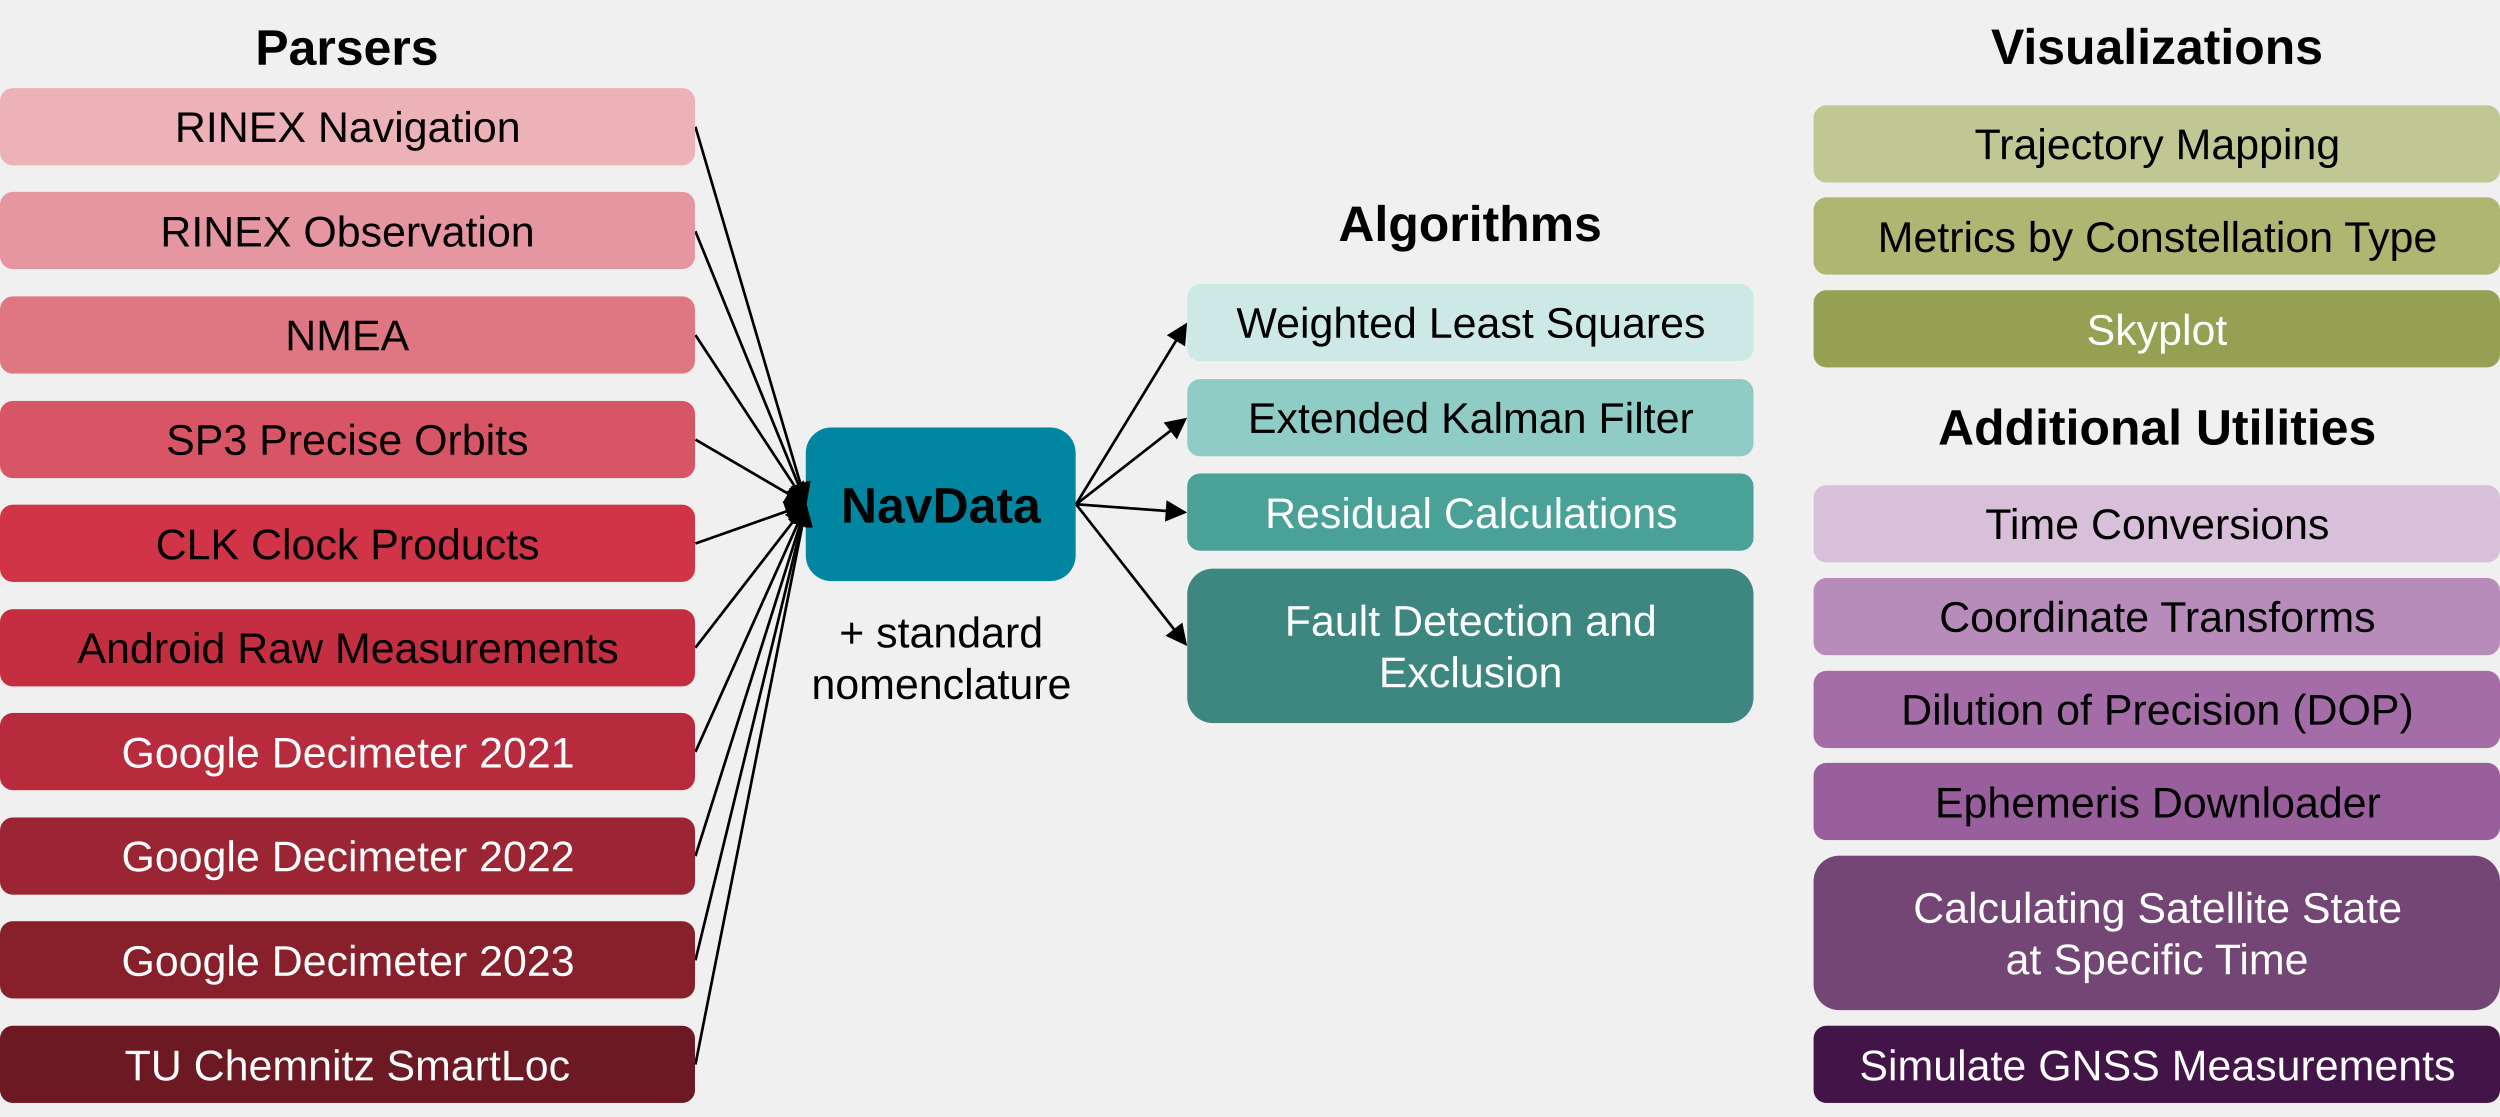
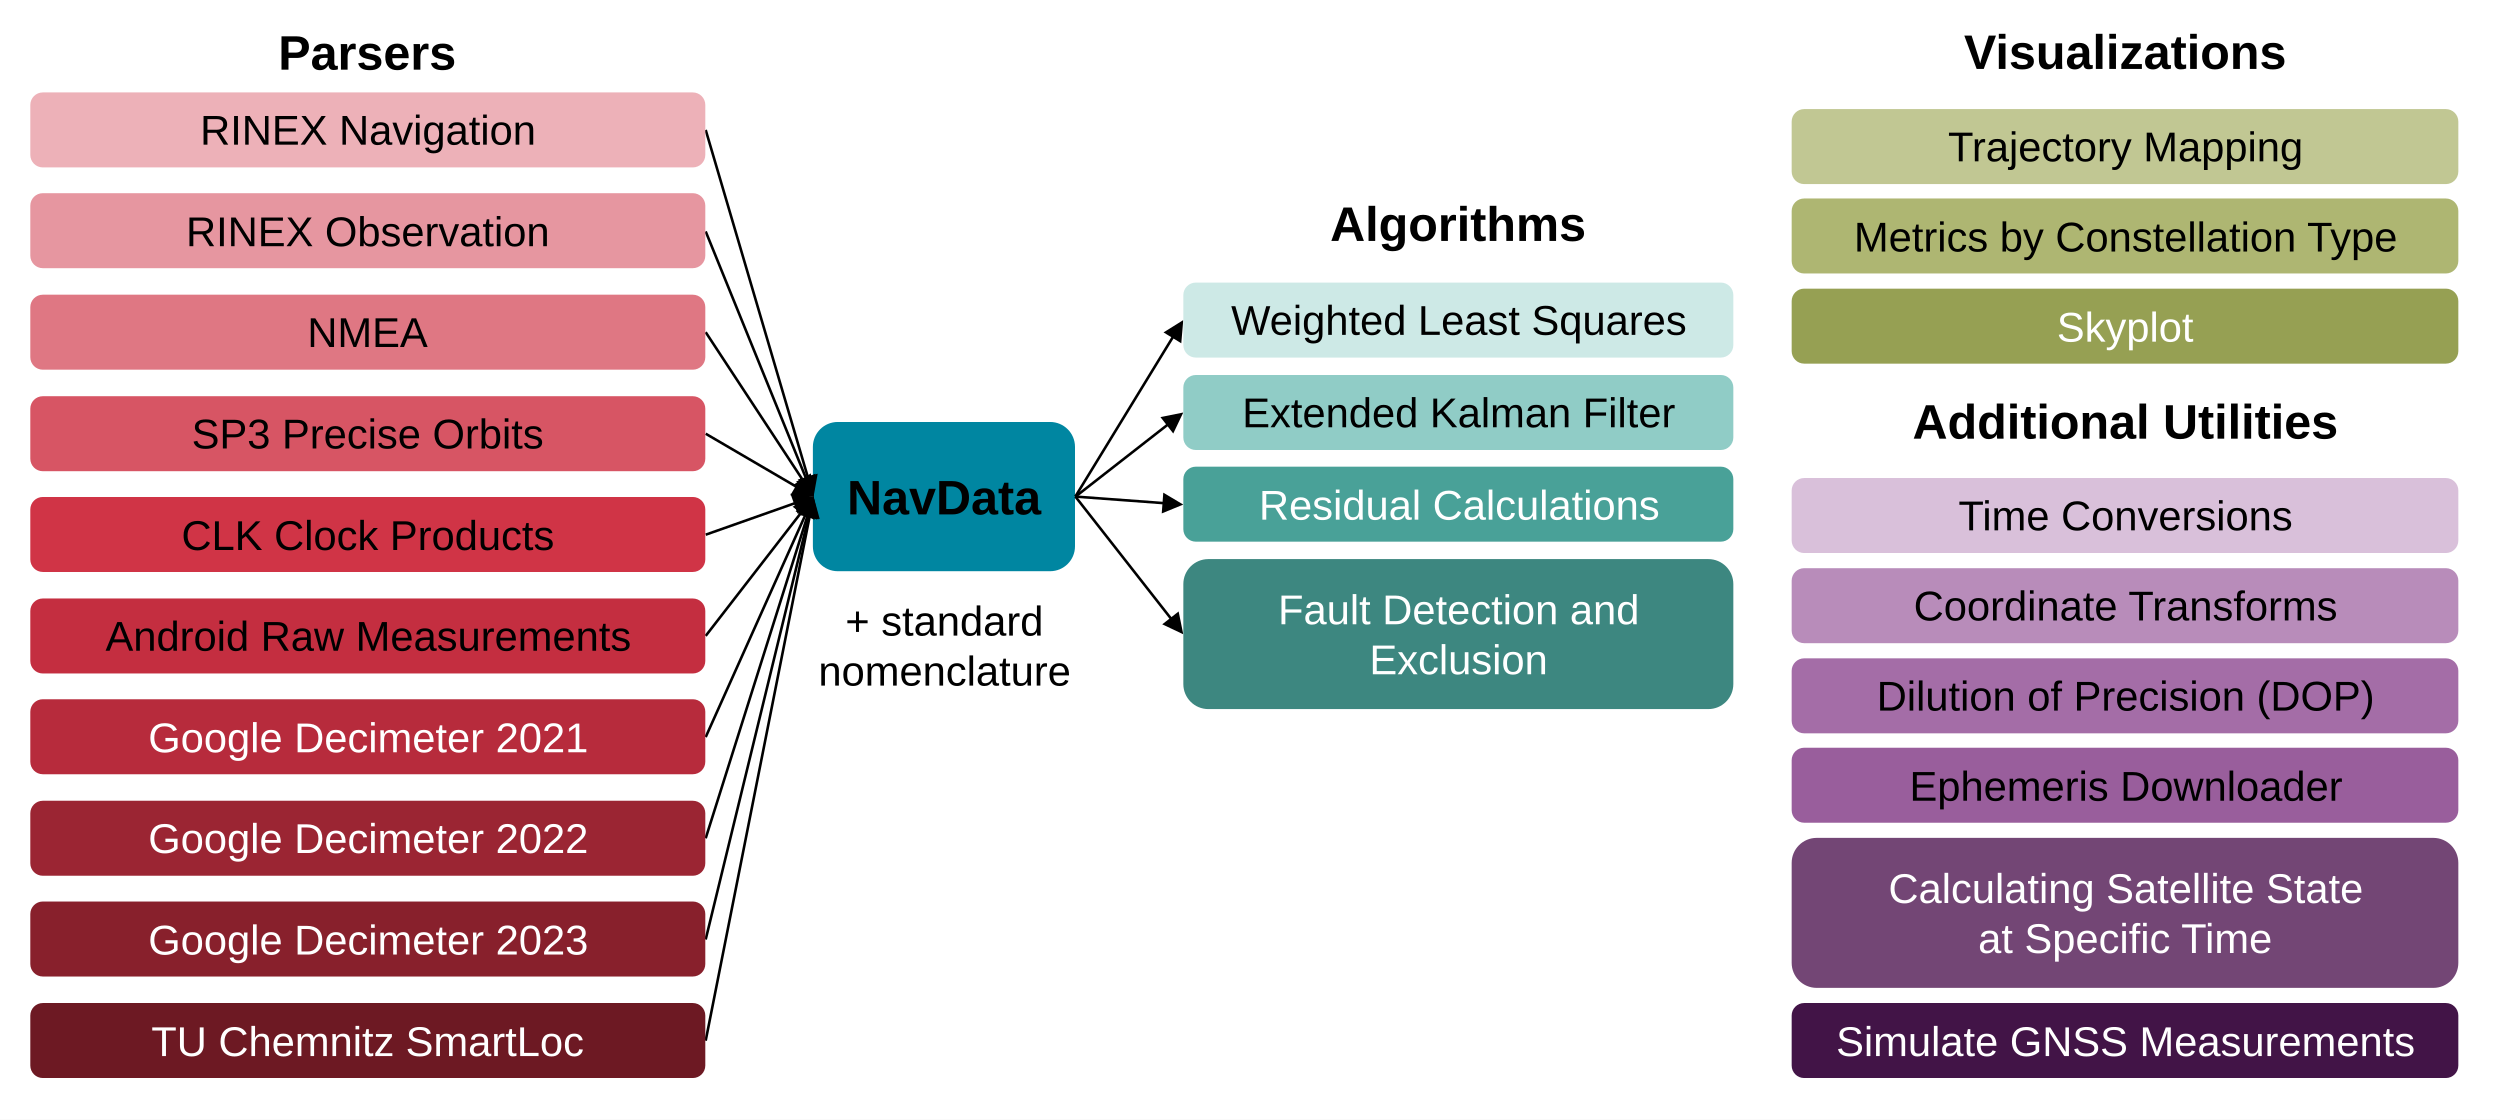
- <svg xmlns="http://www.w3.org/2000/svg" width="3205" height="1431" xml:space="preserve" overflow="hidden">
-   <defs>
-     <clipPath id="clip0">
-       <rect x="40" y="133" width="3205" height="1431" />
-     </clipPath>
-   </defs>
-   <g clip-path="url(#clip0)" transform="translate(-40 -133)">
+ <svg xmlns="http://www.w3.org/2000/svg" width="3300" height="1478" xml:space="preserve" overflow="hidden">
+   <g transform="matrix(1 0 0 1 0 -124)">
+     <rect x="0" y="124" width="3300" height="1478" fill="#FFFFFF" />
    <text font-family="Arial,Arial_MSFontService,sans-serif" font-weight="400" font-size="55" transform="matrix(1 0 0 1 1115.83 963)">+ standard </text>
    <text font-family="Arial,Arial_MSFontService,sans-serif" font-weight="400" font-size="55" transform="matrix(1 0 0 1 1080.3 1029)">nomenclature</text>
    <path d="M1073 713.834C1073 695.7 1087.7 681 1105.83 681L1386.17 681C1404.3 681 1419 695.7 1419 713.834L1419 845.166C1419 863.3 1404.3 878 1386.17 878L1105.83 878C1087.7 878 1073 863.3 1073 845.166Z" fill="#0086A1" fill-rule="evenodd" />
    <text font-family="Arial,Arial_MSFontService,sans-serif" font-weight="700" font-size="64" transform="matrix(1 0 0 1 1118.12 803)">NavData</text>
    <path d="M933.149 295.015 1069.1 757.062 1065.81 758.032 929.851 295.985ZM1079.35 749.269 1073.92 779.532 1052.97 757.032Z" />
    <path d="M932.368 695.016 1055.01 766.739 1053.27 769.706 930.632 697.984ZM1057.13 754.04 1073.92 779.792 1043.24 777.778Z" />
    <path d="M1.568-0.704 134.612 295.836 131.475 297.243-1.568 0.704ZM143.712 286.729 142.424 317.448 118.622 297.986Z" transform="matrix(1 0 0 -1 931.5 1096.95)" />
    <path d="M1.639-0.518 137.162 428.658 133.884 429.693-1.639 0.518ZM147.255 420.664 142.424 451.028 121.031 428.945Z" transform="matrix(1 0 0 -1 931.5 1230.53)" />
    <path d="M1.67-0.407 138.669 561.935 135.33 562.749-1.67 0.407ZM149.274 554.635 142.424 584.608 122.556 561.144Z" transform="matrix(1 0 0 -1 931.5 1364.11)" />
    <path d="M1.466-0.897 131.933 212.424 129.001 214.218-1.466 0.897ZM139.806 202.237 142.424 232.871 116.346 216.585Z" transform="matrix(1 0 0 -1 1419.5 779.371)" />
    <path d="M1.058-1.355 125.416 95.707 123.301 98.417-1.058 1.355ZM129.206 83.403 142.424 111.162 112.285 105.082Z" transform="matrix(1 0 0 -1 1419.5 779.663)" />
    <path d="M1419.63 777.786 1539.2 786.64 1538.94 790.068 1419.37 781.214ZM1535.51 774.303 1561.92 790.047 1533.48 801.728Z" />
    <path d="M1420.85 778.44 1549.14 942.156 1546.44 944.277 1418.15 780.56ZM1555.79 931.128 1561.92 961.255 1534.14 948.09Z" />
    <path d="M1562 635.5C1562 626.388 1569.39 619 1578.5 619L2271.5 619C2280.61 619 2288 626.388 2288 635.5L2288 701.5C2288 710.613 2280.61 718 2271.5 718L1578.5 718C1569.39 718 1562 710.613 1562 701.5Z" fill="#90CCC6" fill-rule="evenodd" />
    <text font-family="Arial,Arial_MSFontService,sans-serif" font-weight="400" font-size="55" transform="matrix(1 0 0 1 1639.77 688)">Extended Kalman Filter</text>
    <path d="M1562 756.5C1562 747.388 1569.39 740 1578.5 740L2271.5 740C2280.61 740 2288 747.388 2288 756.5L2288 822.5C2288 831.613 2280.61 839 2271.5 839L1578.5 839C1569.39 839 1562 831.613 1562 822.5Z" fill="#49A198" fill-rule="evenodd" />
    <text fill="#FFFFFF" font-family="Arial,Arial_MSFontService,sans-serif" font-weight="400" font-size="55" transform="matrix(1 0 0 1 1661.83 810)">Residual Calculations</text>
    <path d="M1562 513.5C1562 504.387 1569.39 497 1578.5 497L2271.5 497C2280.61 497 2288 504.387 2288 513.5L2288 579.5C2288 588.613 2280.61 596 2271.5 596L1578.5 596C1569.39 596 1562 588.613 1562 579.5Z" fill="#CDE9E6" fill-rule="evenodd" />
    <text font-family="Arial,Arial_MSFontService,sans-serif" font-weight="400" font-size="55" transform="matrix(1 0 0 1 1625.08 566)">Weighted Least Squares</text>
    <path d="M1562 895C1562 876.775 1576.77 862 1595 862L2255 862C2273.23 862 2288 876.775 2288 895L2288 1027C2288 1045.23 2273.23 1060 2255 1060L1595 1060C1576.77 1060 1562 1045.23 1562 1027Z" fill="#3D8780" fill-rule="evenodd" />
    <text fill="#FFFFFF" font-family="Arial,Arial_MSFontService,sans-serif" font-weight="400" font-size="55" transform="matrix(1 0 0 1 1687.04 948)">Fault Detection and </text>
    <text fill="#FFFFFF" font-family="Arial,Arial_MSFontService,sans-serif" font-weight="400" font-size="55" transform="matrix(1 0 0 1 1807.65 1014)">Exclusion</text>
    <text font-family="Arial,Arial_MSFontService,sans-serif" font-weight="700" font-size="64" transform="matrix(1 0 0 1 1755.79 442)">Algorithms</text>
    <path d="M933.092 428.853 1066.89 758.074 1063.7 759.368 929.908 430.147ZM1076.31 749.298 1073.92 779.952 1050.83 759.652Z" />
    <path d="M932.937 561.556 1062.78 759.273 1059.91 761.16 930.063 563.443ZM1070.32 748.838 1073.92 779.372 1047.34 763.933Z" />
    <path d="M0.572-1.621 121.387 41.038 120.242 44.279-0.572 1.621ZM121.071 28.167 142.424 50.288 111.915 54.098Z" transform="matrix(1 0 0 -1 931.5 829.788)" />
    <path d="M2365 284.5C2365 275.387 2372.39 268 2381.5 268L3228.5 268C3237.61 268 3245 275.387 3245 284.5L3245 350.5C3245 359.613 3237.61 367 3228.5 367L2381.5 367C2372.39 367 2365 359.613 2365 350.5Z" fill="#C1C793" fill-rule="evenodd" />
    <text font-family="Arial,Arial_MSFontService,sans-serif" font-weight="400" font-size="55" transform="matrix(1 0 0 1 2571.4 337)">Trajectory Mapping</text>
    <path d="M2365 402.5C2365 393.387 2372.39 386 2381.5 386L3228.5 386C3237.61 386 3245 393.387 3245 402.5L3245 468.5C3245 477.613 3237.61 485 3228.5 485L2381.5 485C2372.39 485 2365 477.613 2365 468.5Z" fill="#AEB672" fill-rule="evenodd" />
    <text font-family="Arial,Arial_MSFontService,sans-serif" font-weight="400" font-size="55" transform="matrix(1 0 0 1 2447.2 456)">Metrics by Constellation Type</text>
    <path d="M2365 521.5C2365 512.387 2372.39 505 2381.5 505L3228.5 505C3237.61 505 3245 512.387 3245 521.5L3245 587.5C3245 596.613 3237.61 604 3228.5 604L2381.5 604C2372.39 604 2365 596.613 2365 587.5Z" fill="#96A053" fill-rule="evenodd" />
    <text fill="#FFFFFF" font-family="Arial,Arial_MSFontService,sans-serif" font-weight="400" font-size="55" transform="matrix(1 0 0 1 2715.04 575)">Skyplot</text>
    <text font-family="Arial,Arial_MSFontService,sans-serif" font-weight="700" font-size="64" transform="matrix(1 0 0 1 2592.45 215)">Visualizations</text>
    <path d="M2365 890.5C2365 881.388 2372.39 874 2381.5 874L3228.5 874C3237.61 874 3245 881.388 3245 890.5L3245 956.5C3245 965.613 3237.61 973 3228.5 973L2381.5 973C2372.39 973 2365 965.613 2365 956.5Z" fill="#B88CBA" fill-rule="evenodd" />
    <text font-family="Arial,Arial_MSFontService,sans-serif" font-weight="400" font-size="55" transform="matrix(1 0 0 1 2526.06 943)">Coordinate Transforms</text>
    <path d="M2365 1127.5C2365 1118.39 2372.39 1111 2381.5 1111L3228.5 1111C3237.61 1111 3245 1118.39 3245 1127.5L3245 1193.5C3245 1202.61 3237.61 1210 3228.5 1210L2381.5 1210C2372.39 1210 2365 1202.61 2365 1193.5Z" fill="#995E9C" fill-rule="evenodd" />
    <text font-family="Arial,Arial_MSFontService,sans-serif" font-weight="400" font-size="55" transform="matrix(1 0 0 1 2520.54 1181)">Ephemeris Downloader</text>
    <path d="M2365 1464.5C2365 1455.39 2372.39 1448 2381.5 1448L3228.5 1448C3237.61 1448 3245 1455.39 3245 1464.5L3245 1530.5C3245 1539.61 3237.61 1547 3228.5 1547L2381.5 1547C2372.39 1547 2365 1539.61 2365 1530.5Z" fill="#421447" fill-rule="evenodd" />
    <text fill="#FFFFFF" font-family="Arial,Arial_MSFontService,sans-serif" font-weight="400" font-size="55" transform="matrix(1 0 0 1 2423.71 1518)">Simulate GNSS Measurements</text>
    <path d="M2365 771.5C2365 762.387 2372.39 755 2381.5 755L3228.5 755C3237.61 755 3245 762.387 3245 771.5L3245 837.5C3245 846.612 3237.61 854 3228.5 854L2381.5 854C2372.39 854 2365 846.612 2365 837.5Z" fill="#D9C0DA" fill-rule="evenodd" />
    <text font-family="Arial,Arial_MSFontService,sans-serif" font-weight="400" font-size="55" transform="matrix(1 0 0 1 2585.15 824)">Time Conversions</text>
    <text font-family="Arial,Arial_MSFontService,sans-serif" font-weight="700" font-size="64" transform="matrix(1 0 0 1 2524.55 703)">Additional Utilities</text>
    <path d="M2365 1263C2365 1244.78 2379.78 1230 2398 1230L3212 1230C3230.23 1230 3245 1244.78 3245 1263L3245 1395C3245 1413.22 3230.23 1428 3212 1428L2398 1428C2379.78 1428 2365 1413.22 2365 1395Z" fill="#734675" fill-rule="evenodd" />
    <text fill="#FFFFFF" font-family="Arial,Arial_MSFontService,sans-serif" font-weight="400" font-size="55" transform="matrix(1 0 0 1 2492.75 1316)">Calculating Satellite State </text>
-     <text fill="#FFFFFF" font-family="Arial,Arial_MSFontService,sans-serif" font-weight="400" font-size="55" transform="matrix(1 0 0 1 2611.14 1382)">at </text>
-     <text fill="#FFFFFF" font-family="Arial,Arial_MSFontService,sans-serif" font-weight="400" font-size="55" transform="matrix(1 0 0 1 2672.44 1382)">Specific Time</text>
+     <text fill="#FFFFFF" font-family="Arial,Arial_MSFontService,sans-serif" font-weight="400" font-size="55" transform="matrix(1 0 0 1 2611.14 1382)">at Specific Time</text>
    <path d="M2365 1009.5C2365 1000.39 2372.39 993 2381.5 993L3228.5 993C3237.61 993 3245 1000.39 3245 1009.5L3245 1075.5C3245 1084.61 3237.61 1092 3228.5 1092L2381.5 1092C2372.39 1092 2365 1084.61 2365 1075.5Z" fill="#A46DA7" fill-rule="evenodd" />
    <text font-family="Arial,Arial_MSFontService,sans-serif" font-weight="400" font-size="55" transform="matrix(1 0 0 1 2477.28 1062)">Dilution of Precision (DOP)</text>
    <path d="M1.359-1.053 129.749 164.698 127.032 166.804-1.359 1.053ZM136.454 153.707 142.424 183.868 114.713 170.548Z" transform="matrix(1 0 0 -1 931.5 963.368)" />
    <path d="M1.686-0.334 139.652 695.374 136.28 696.043-1.686 0.334ZM150.562 688.538 142.424 718.188 123.587 693.888Z" transform="matrix(1 0 0 -1 931.5 1497.69)" />
    <path d="M40 1063.5C40 1054.39 47.388 1047 56.501 1047L914.499 1047C923.612 1047 931 1054.39 931 1063.5L931 1129.5C931 1138.61 923.612 1146 914.499 1146L56.501 1146C47.388 1146 40 1138.61 40 1129.5Z" fill="#B72B3C" fill-rule="evenodd" />
    <text fill="#FFFFFF" font-family="Arial,Arial_MSFontService,sans-serif" font-weight="400" font-size="55" transform="matrix(1 0 0 1 195.708 1117)">Google Decimeter 2021</text>
    <path d="M40 1330.5C40 1321.39 47.388 1314 56.501 1314L914.499 1314C923.612 1314 931 1321.39 931 1330.5L931 1396.5C931 1405.61 923.612 1413 914.499 1413L56.501 1413C47.388 1413 40 1405.61 40 1396.5Z" fill="#88202C" fill-rule="evenodd" />
    <text fill="#FFFFFF" font-family="Arial,Arial_MSFontService,sans-serif" font-weight="400" font-size="55" transform="matrix(1 0 0 1 195.708 1384)">Google Decimeter 2023</text>
    <path d="M40 1197.5C40 1188.39 47.388 1181 56.501 1181L914.499 1181C923.612 1181 931 1188.39 931 1197.5L931 1263.5C931 1272.61 923.612 1280 914.499 1280L56.501 1280C47.388 1280 40 1272.61 40 1263.5Z" fill="#9B2533" fill-rule="evenodd" />
    <text fill="#FFFFFF" font-family="Arial,Arial_MSFontService,sans-serif" font-weight="400" font-size="55" transform="matrix(1 0 0 1 195.708 1250)">Google Decimeter 2022</text>
-     <path d="M40 262.501C40 253.388 47.388 246 56.501 246L914.499 246C923.612 246 931 253.388 931 262.501L931 328.499C931 337.612 923.612 344.999 914.499 344.999L56.501 344.999C47.388 344.999 40 337.612 40 328.499Z" fill="#EDB1B8" fill-rule="evenodd" />
+     <path d="M40 262.501C40 253.388 47.388 246 56.501 246L914.499 246C923.612 246 931 253.388 931 262.501L931 328.499C931 337.613 923.612 345 914.499 345L56.501 345C47.388 345 40 337.613 40 328.499Z" fill="#EDB1B8" fill-rule="evenodd" />
    <text font-family="Arial,Arial_MSFontService,sans-serif" font-weight="400" font-size="55" transform="matrix(1 0 0 1 264.172 315)">RINEX Navigation</text>
    <text font-family="Arial,Arial_MSFontService,sans-serif" font-weight="700" font-size="64" transform="matrix(1 0 0 1 367.297 216)">Parsers</text>
-     <path d="M40 663.501C40 654.388 47.388 647 56.501 647L914.499 647C923.612 647 931 654.388 931 663.501L931 729.498C931 738.611 923.612 745.999 914.499 745.999L56.501 745.999C47.388 745.999 40 738.611 40 729.498Z" fill="#D75564" fill-rule="evenodd" />
+     <path d="M40 663.501C40 654.388 47.388 647 56.501 647L914.499 647C923.612 647 931 654.388 931 663.501L931 729.499C931 738.612 923.612 746 914.499 746L56.501 746C47.388 746 40 738.612 40 729.499Z" fill="#D75564" fill-rule="evenodd" />
    <text font-family="Arial,Arial_MSFontService,sans-serif" font-weight="400" font-size="55" transform="matrix(1 0 0 1 253 716)">SP3 Precise Orbits</text>
-     <path d="M40 395.501C40 386.388 47.388 379 56.501 379L914.499 379C923.612 379 931 386.388 931 395.501L931 461.499C931 470.612 923.612 477.999 914.499 477.999L56.501 477.999C47.388 477.999 40 470.612 40 461.499Z" fill="#E696A0" fill-rule="evenodd" />
+     <path d="M40 395.501C40 386.388 47.388 379 56.501 379L914.499 379C923.612 379 931 386.388 931 395.501L931 461.5C931 470.613 923.612 478 914.499 478L56.501 478C47.388 478 40 470.613 40 461.5Z" fill="#E696A0" fill-rule="evenodd" />
    <text font-family="Arial,Arial_MSFontService,sans-serif" font-weight="400" font-size="55" transform="matrix(1 0 0 1 245.552 449)">RINEX Observation</text>
-     <path d="M40 796.501C40 787.388 47.388 780 56.501 780L914.499 780C923.612 780 931 787.388 931 796.501L931 862.498C931 871.611 923.612 878.999 914.499 878.999L56.501 878.999C47.388 878.999 40 871.611 40 862.498Z" fill="#D03446" fill-rule="evenodd" />
+     <path d="M40 796.501C40 787.388 47.388 780 56.501 780L914.499 780C923.612 780 931 787.388 931 796.501L931 862.499C931 871.612 923.612 879 914.499 879L56.501 879C47.388 879 40 871.612 40 862.499Z" fill="#D03446" fill-rule="evenodd" />
    <text font-family="Arial,Arial_MSFontService,sans-serif" font-weight="400" font-size="55" transform="matrix(1 0 0 1 239.537 850)">CLK Clock Products</text>
-     <path d="M40 529.501C40 520.387 47.388 513 56.501 513L914.499 513C923.612 513 931 520.387 931 529.501L931 595.498C931 604.611 923.612 611.999 914.499 611.999L56.501 611.999C47.388 611.999 40 604.611 40 595.498Z" fill="#DF7783" fill-rule="evenodd" />
+     <path d="M40 529.501C40 520.387 47.388 513 56.501 513L914.499 513C923.612 513 931 520.387 931 529.501L931 595.499C931 604.612 923.612 612 914.499 612L56.501 612C47.388 612 40 604.612 40 595.499Z" fill="#DF7783" fill-rule="evenodd" />
    <text font-family="Arial,Arial_MSFontService,sans-serif" font-weight="400" font-size="55" transform="matrix(1 0 0 1 405.682 582)">NMEA</text>
    <path d="M40 1464.5C40 1455.39 47.388 1448 56.501 1448L914.499 1448C923.612 1448 931 1455.39 931 1464.5L931 1530.5C931 1539.61 923.612 1547 914.499 1547L56.501 1547C47.388 1547 40 1539.61 40 1530.5Z" fill="#6D1923" fill-rule="evenodd" />
    <text fill="#FFFFFF" font-family="Arial,Arial_MSFontService,sans-serif" font-weight="400" font-size="55" transform="matrix(1 0 0 1 199.719 1518)">TU Chemnitz </text>
    <text fill="#FFFFFF" font-family="Arial,Arial_MSFontService,sans-serif" font-weight="400" font-size="55" transform="matrix(1 0 0 1 535.448 1518)">SmartLoc</text>
-     <path d="M40 930.501C40 921.388 47.388 914 56.501 914L914.499 914C923.612 914 931 921.388 931 930.501L931 996.498C931 1005.61 923.612 1013 914.499 1013L56.501 1013C47.388 1013 40 1005.61 40 996.498Z" fill="#C42E40" fill-rule="evenodd" />
+     <path d="M40 930.501C40 921.388 47.388 914 56.501 914L914.499 914C923.612 914 931 921.388 931 930.501L931 996.499C931 1005.61 923.612 1013 914.499 1013L56.501 1013C47.388 1013 40 1005.61 40 996.499Z" fill="#C42E40" fill-rule="evenodd" />
    <text font-family="Arial,Arial_MSFontService,sans-serif" font-weight="400" font-size="55" transform="matrix(1 0 0 1 139.276 983)">Android Raw Measurements</text>
  </g>
</svg>
